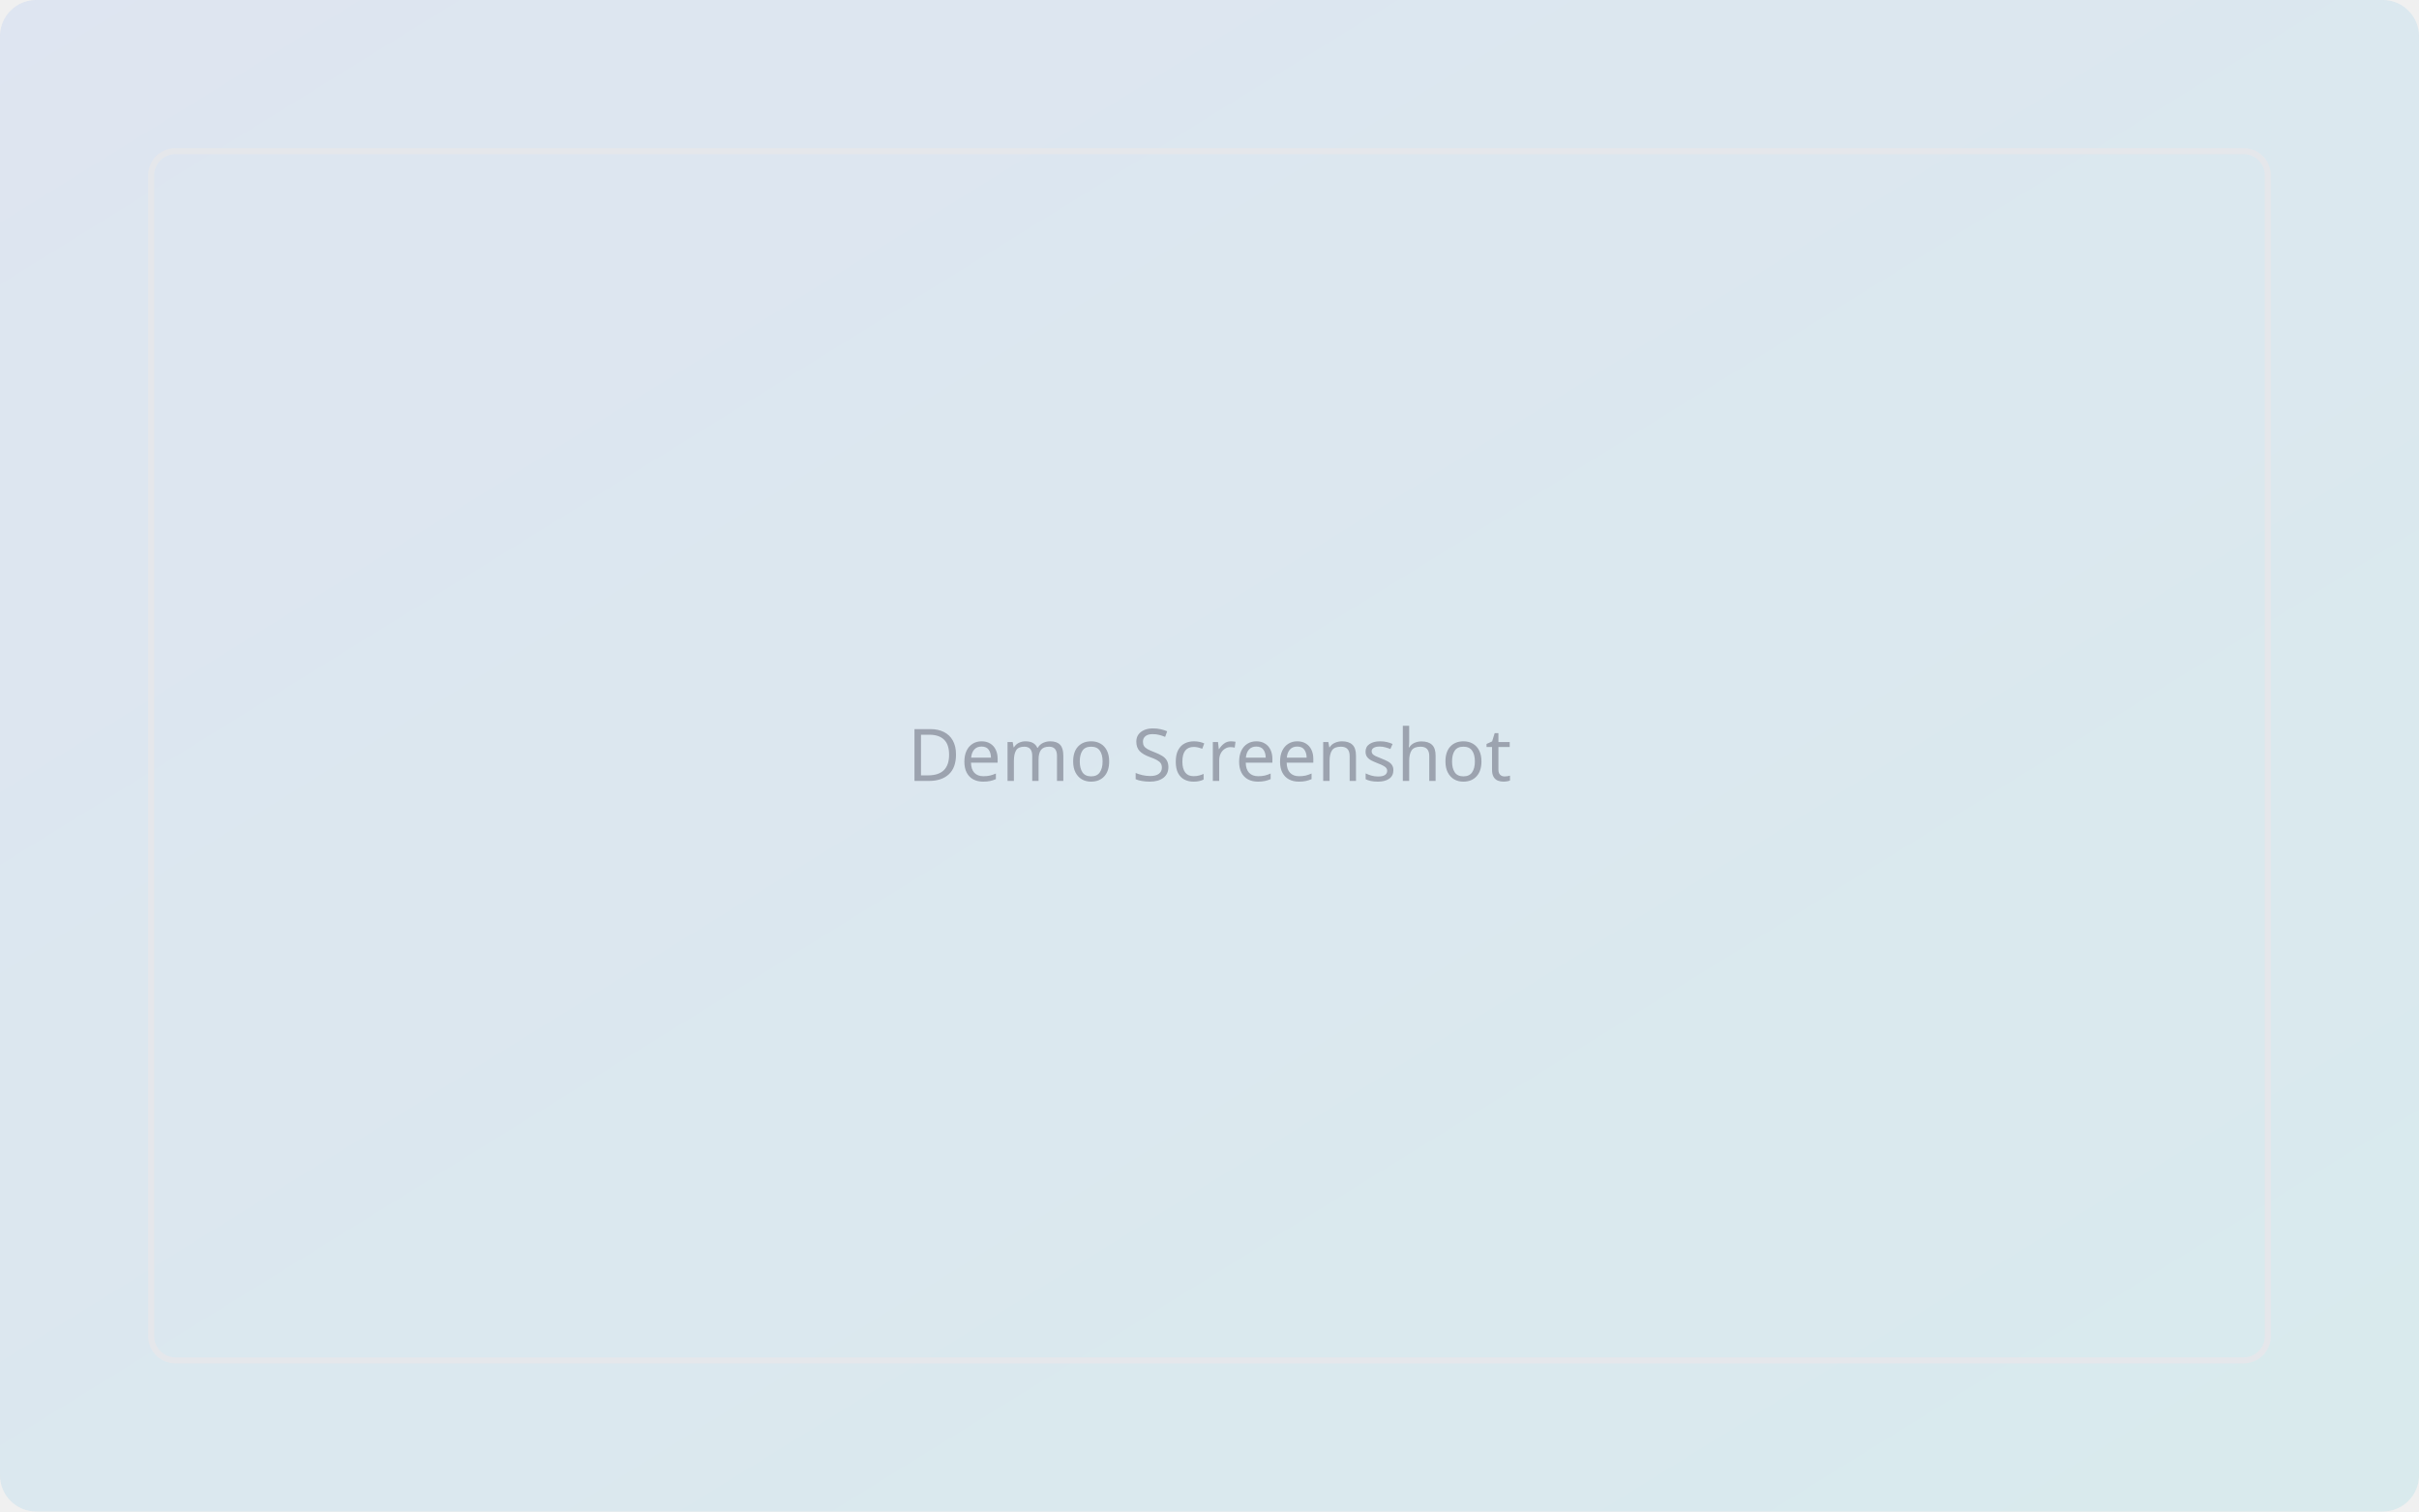
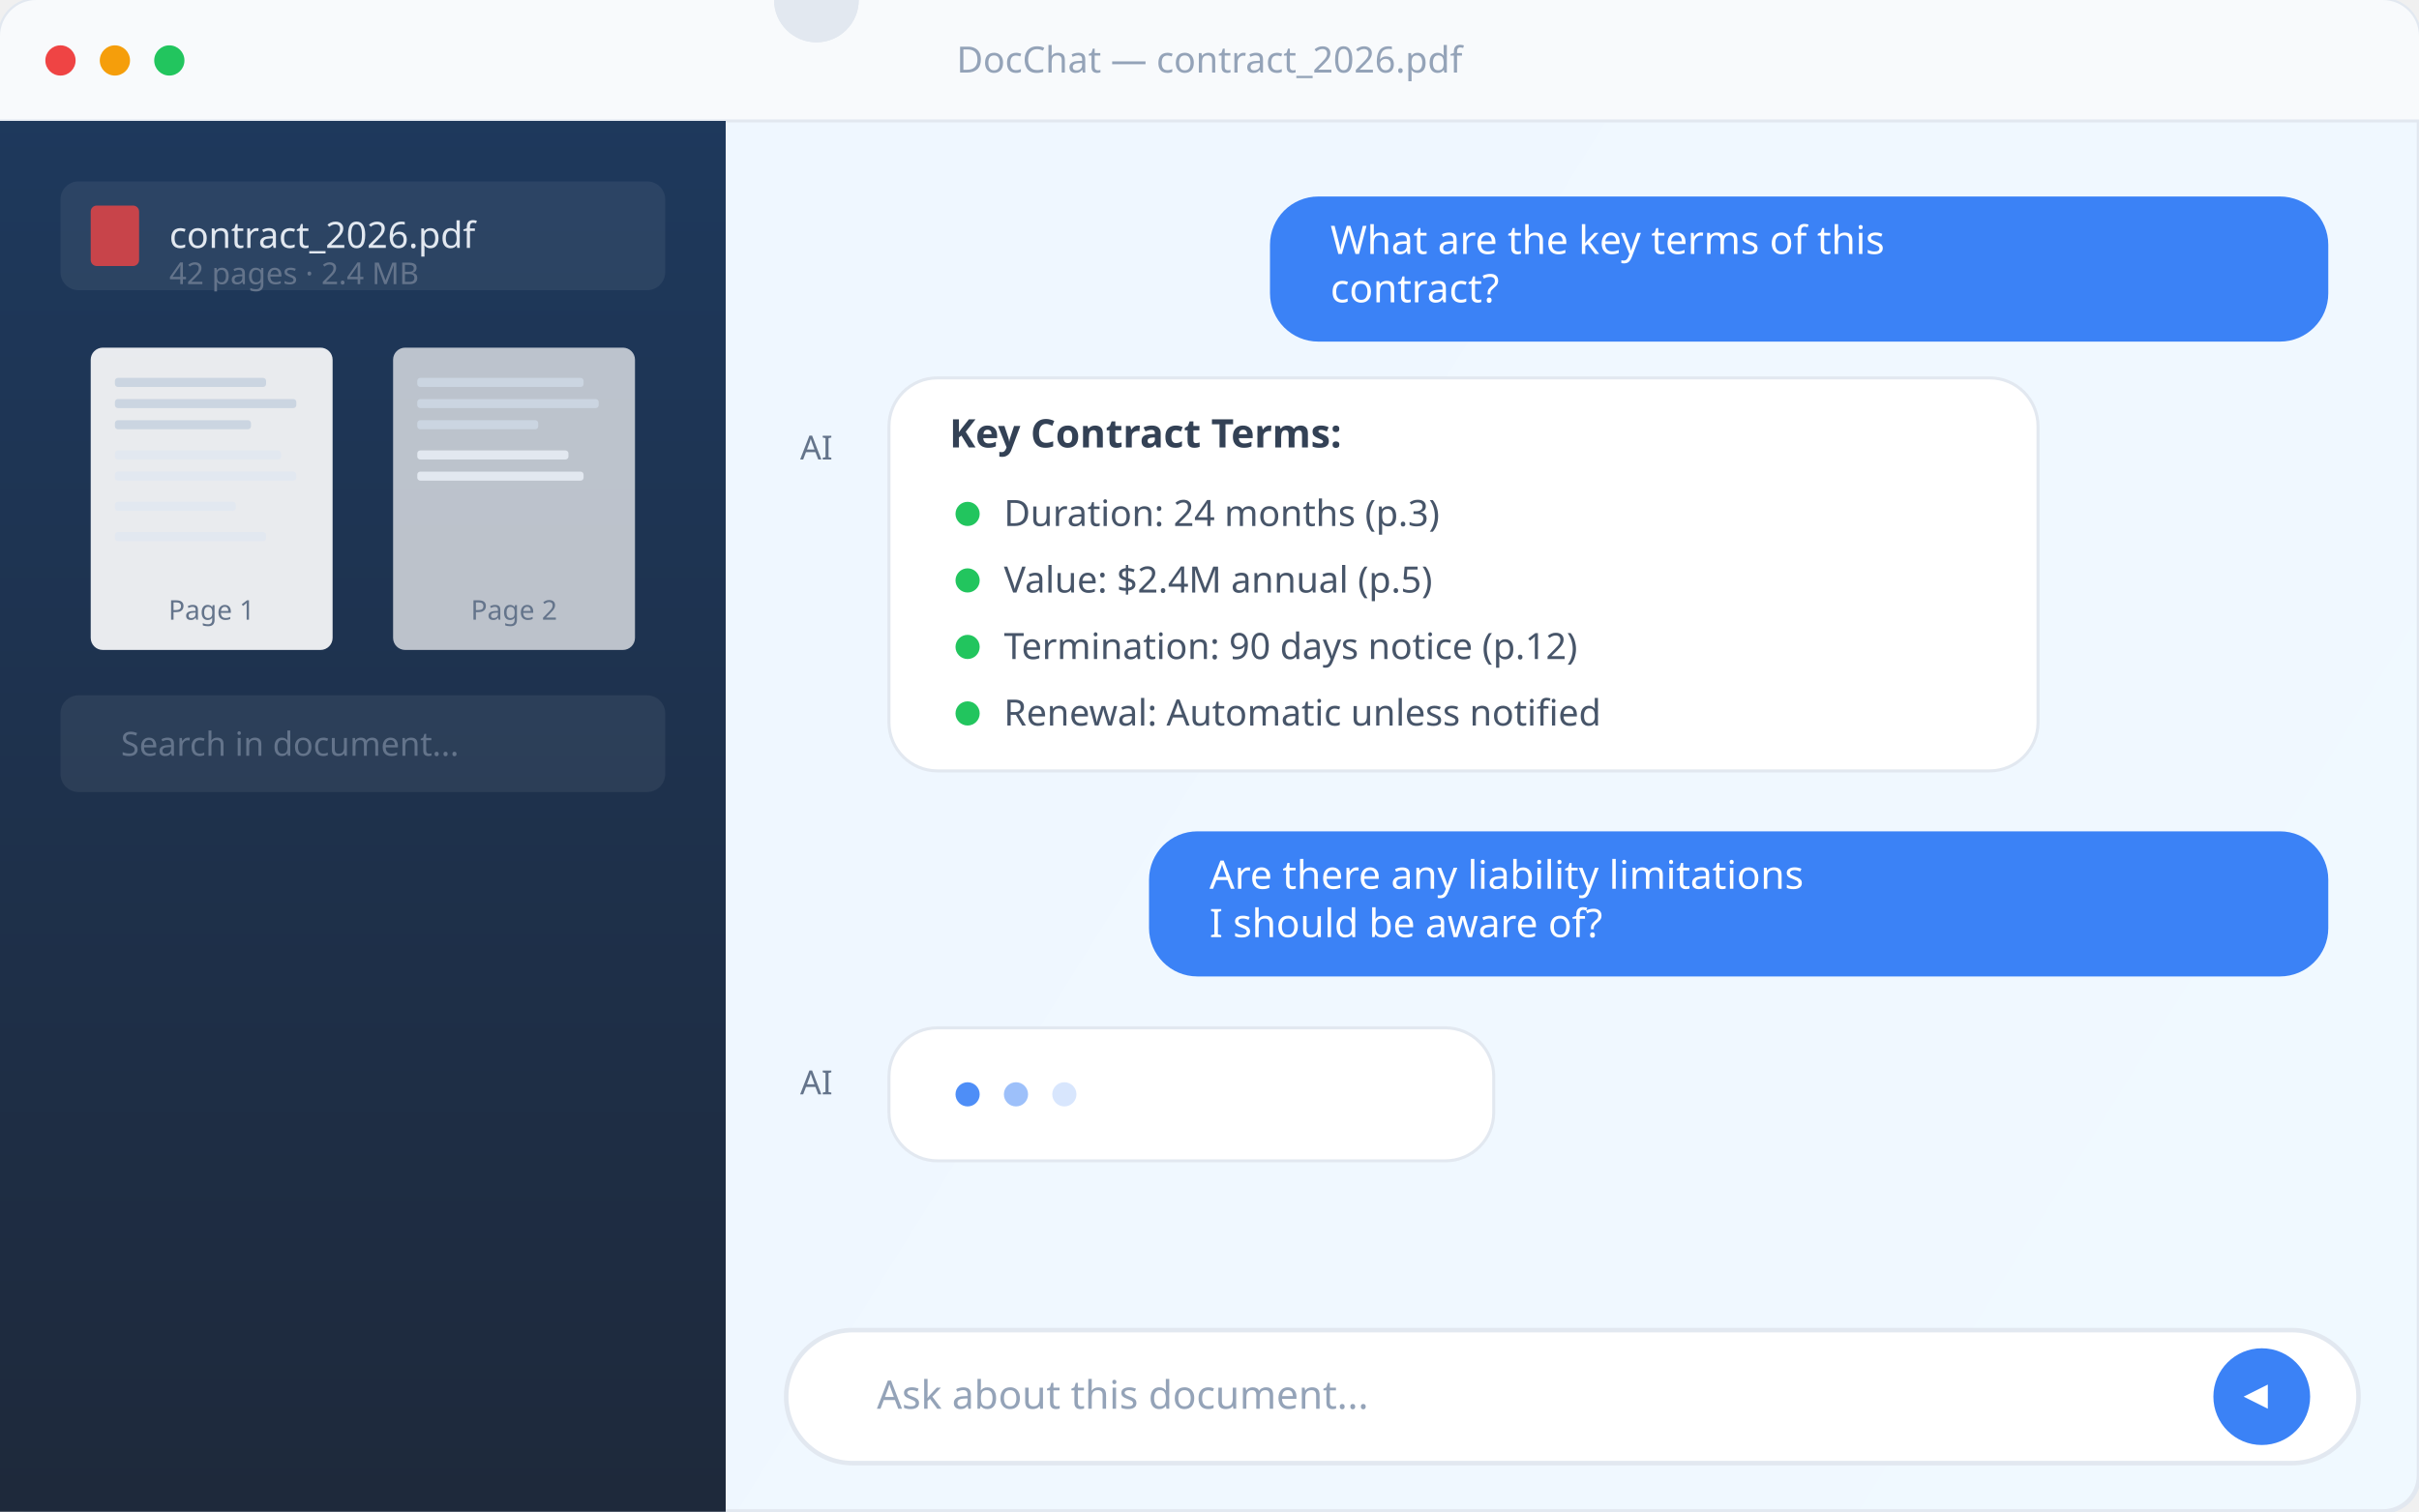
- <svg xmlns="http://www.w3.org/2000/svg" viewBox="0 0 800 500">
+ <svg xmlns="http://www.w3.org/2000/svg" viewBox="0 0 800 500" fill="none">
  <defs>
-     <linearGradient id="grad" x1="0%" y1="0%" x2="100%" y2="100%">
-       <stop offset="0%" style="stop-color:#3b82f6;stop-opacity:0.1" />
-       <stop offset="100%" style="stop-color:#06b6d4;stop-opacity:0.1" />
+     <linearGradient id="bg" x1="0" y1="0" x2="800" y2="500" gradientUnits="userSpaceOnUse">
+       <stop offset="0%" stop-color="#eff6ff" />
+       <stop offset="100%" stop-color="#f0f9ff" />
+     </linearGradient>
+     <linearGradient id="sidebar" x1="0" y1="0" x2="0" y2="500" gradientUnits="userSpaceOnUse">
+       <stop offset="0%" stop-color="#1e3a5f" />
+       <stop offset="100%" stop-color="#1e293b" />
    </linearGradient>
  </defs>
-   <rect width="800" height="500" fill="url(#grad)" rx="12" />
-   <rect x="50" y="50" width="700" height="400" fill="none" stroke="#e5e7eb" stroke-width="2" rx="8" />
-   <text x="400" y="250" font-family="system-ui" font-size="24" fill="#9ca3af" text-anchor="middle" dominant-baseline="middle">Demo Screenshot</text>
+   <rect width="800" height="500" rx="12" fill="url(#bg)" stroke="#e2e8f0" stroke-width="1.5" />
+   <rect width="800" height="40" rx="12" fill="#f8fafc" />
+   <rect y="28" width="800" height="12" fill="#f8fafc" />
+   <line x1="0" y1="40" x2="800" y2="40" stroke="#e2e8f0" stroke-width="1" />
+   <circle cx="20" cy="20" r="5" fill="#ef4444" />
+   <circle cx="38" cy="20" r="5" fill="#f59e0b" />
+   <circle cx="56" cy="20" r="5" fill="#22c55e" />
+   <text x="400" y="24" font-family="system-ui" font-size="12" fill="#94a3b8" text-anchor="middle">DocChat — contract_2026.pdf</text>
+   <rect x="0" y="40" width="240" height="460" fill="url(#sidebar)" />
+   <rect x="0" y="488" width="240" height="12" rx="0" fill="#1e293b" />
+   <rect x="20" y="60" width="200" height="36" rx="6" fill="#ffffff10" />
+   <rect x="30" y="68" width="16" height="20" rx="2" fill="#ef4444" opacity="0.8" />
+   <text x="56" y="82" font-family="system-ui" font-size="12" fill="#e2e8f0">contract_2026.pdf</text>
+   <text x="56" y="94" font-family="system-ui" font-size="10" fill="#64748b">42 pages · 2.4 MB</text>
+   <rect x="30" y="115" width="80" height="100" rx="4" fill="#ffffff" opacity="0.9" />
+   <rect x="38" y="125" width="50" height="3" rx="1" fill="#cbd5e1" />
+   <rect x="38" y="132" width="60" height="3" rx="1" fill="#cbd5e1" />
+   <rect x="38" y="139" width="45" height="3" rx="1" fill="#cbd5e1" />
+   <rect x="38" y="149" width="55" height="3" rx="1" fill="#e2e8f0" />
+   <rect x="38" y="156" width="60" height="3" rx="1" fill="#e2e8f0" />
+   <rect x="38" y="166" width="40" height="3" rx="1" fill="#e2e8f0" />
+   <rect x="38" y="176" width="50" height="3" rx="1" fill="#e2e8f0" />
+   <text x="70" y="205" font-family="system-ui" font-size="9" fill="#64748b" text-anchor="middle">Page 1</text>
+   <rect x="130" y="115" width="80" height="100" rx="4" fill="#ffffff" opacity="0.7" />
+   <rect x="138" y="125" width="55" height="3" rx="1" fill="#cbd5e1" />
+   <rect x="138" y="132" width="60" height="3" rx="1" fill="#cbd5e1" />
+   <rect x="138" y="139" width="40" height="3" rx="1" fill="#cbd5e1" />
+   <rect x="138" y="149" width="50" height="3" rx="1" fill="#e2e8f0" />
+   <rect x="138" y="156" width="55" height="3" rx="1" fill="#e2e8f0" />
+   <text x="170" y="205" font-family="system-ui" font-size="9" fill="#64748b" text-anchor="middle">Page 2</text>
+   <rect x="20" y="230" width="200" height="32" rx="6" fill="#ffffff10" />
+   <text x="40" y="250" font-family="system-ui" font-size="11" fill="#64748b">Search in document...</text>
+   <rect x="420" y="65" width="350" height="48" rx="16" fill="#3b82f6" />
+   <text x="440" y="84" font-family="system-ui" font-size="13" fill="#ffffff">What are the key terms of this</text>
+   <text x="440" y="100" font-family="system-ui" font-size="13" fill="#ffffff">contract?</text>
+   <circle cx="270" y="148" r="14" fill="#e2e8f0" />
+   <text x="270" y="152" font-family="system-ui" font-size="11" fill="#64748b" text-anchor="middle">AI</text>
+   <rect x="294" y="125" width="380" height="130" rx="16" fill="#ffffff" stroke="#e2e8f0" stroke-width="1" />
+   <text x="314" y="148" font-family="system-ui" font-size="13" fill="#334155" font-weight="600">Key Contract Terms:</text>
+   <circle cx="320" cy="170" r="4" fill="#22c55e" />
+   <text x="332" y="174" font-family="system-ui" font-size="12" fill="#475569">Duration: 24 months (p.3)</text>
+   <circle cx="320" cy="192" r="4" fill="#22c55e" />
+   <text x="332" y="196" font-family="system-ui" font-size="12" fill="#475569">Value: $2.4M annual (p.5)</text>
+   <circle cx="320" cy="214" r="4" fill="#22c55e" />
+   <text x="332" y="218" font-family="system-ui" font-size="12" fill="#475569">Termination: 90 days notice (p.12)</text>
+   <circle cx="320" cy="236" r="4" fill="#22c55e" />
+   <text x="332" y="240" font-family="system-ui" font-size="12" fill="#475569">Renewal: Automatic unless notified</text>
+   <rect x="380" y="275" width="390" height="48" rx="16" fill="#3b82f6" />
+   <text x="400" y="294" font-family="system-ui" font-size="13" fill="#ffffff">Are there any liability limitations</text>
+   <text x="400" y="310" font-family="system-ui" font-size="13" fill="#ffffff">I should be aware of?</text>
+   <circle cx="270" y="358" r="14" fill="#e2e8f0" />
+   <text x="270" y="362" font-family="system-ui" font-size="11" fill="#64748b" text-anchor="middle">AI</text>
+   <rect x="294" y="340" width="200" height="44" rx="16" fill="#ffffff" stroke="#e2e8f0" stroke-width="1" />
+   <circle cx="320" cy="362" r="4" fill="#3b82f6" opacity="0.9" />
+   <circle cx="336" cy="362" r="4" fill="#3b82f6" opacity="0.5" />
+   <circle cx="352" cy="362" r="4" fill="#3b82f6" opacity="0.2" />
+   <rect x="260" y="440" width="520" height="44" rx="22" fill="#ffffff" stroke="#e2e8f0" stroke-width="1.5" />
+   <text x="290" y="466" font-family="system-ui" font-size="13" fill="#94a3b8">Ask about this document...</text>
+   <circle cx="748" cy="462" r="16" fill="#3b82f6" />
+   <path d="M742 462l8-4v8z" fill="#ffffff" />
</svg>
